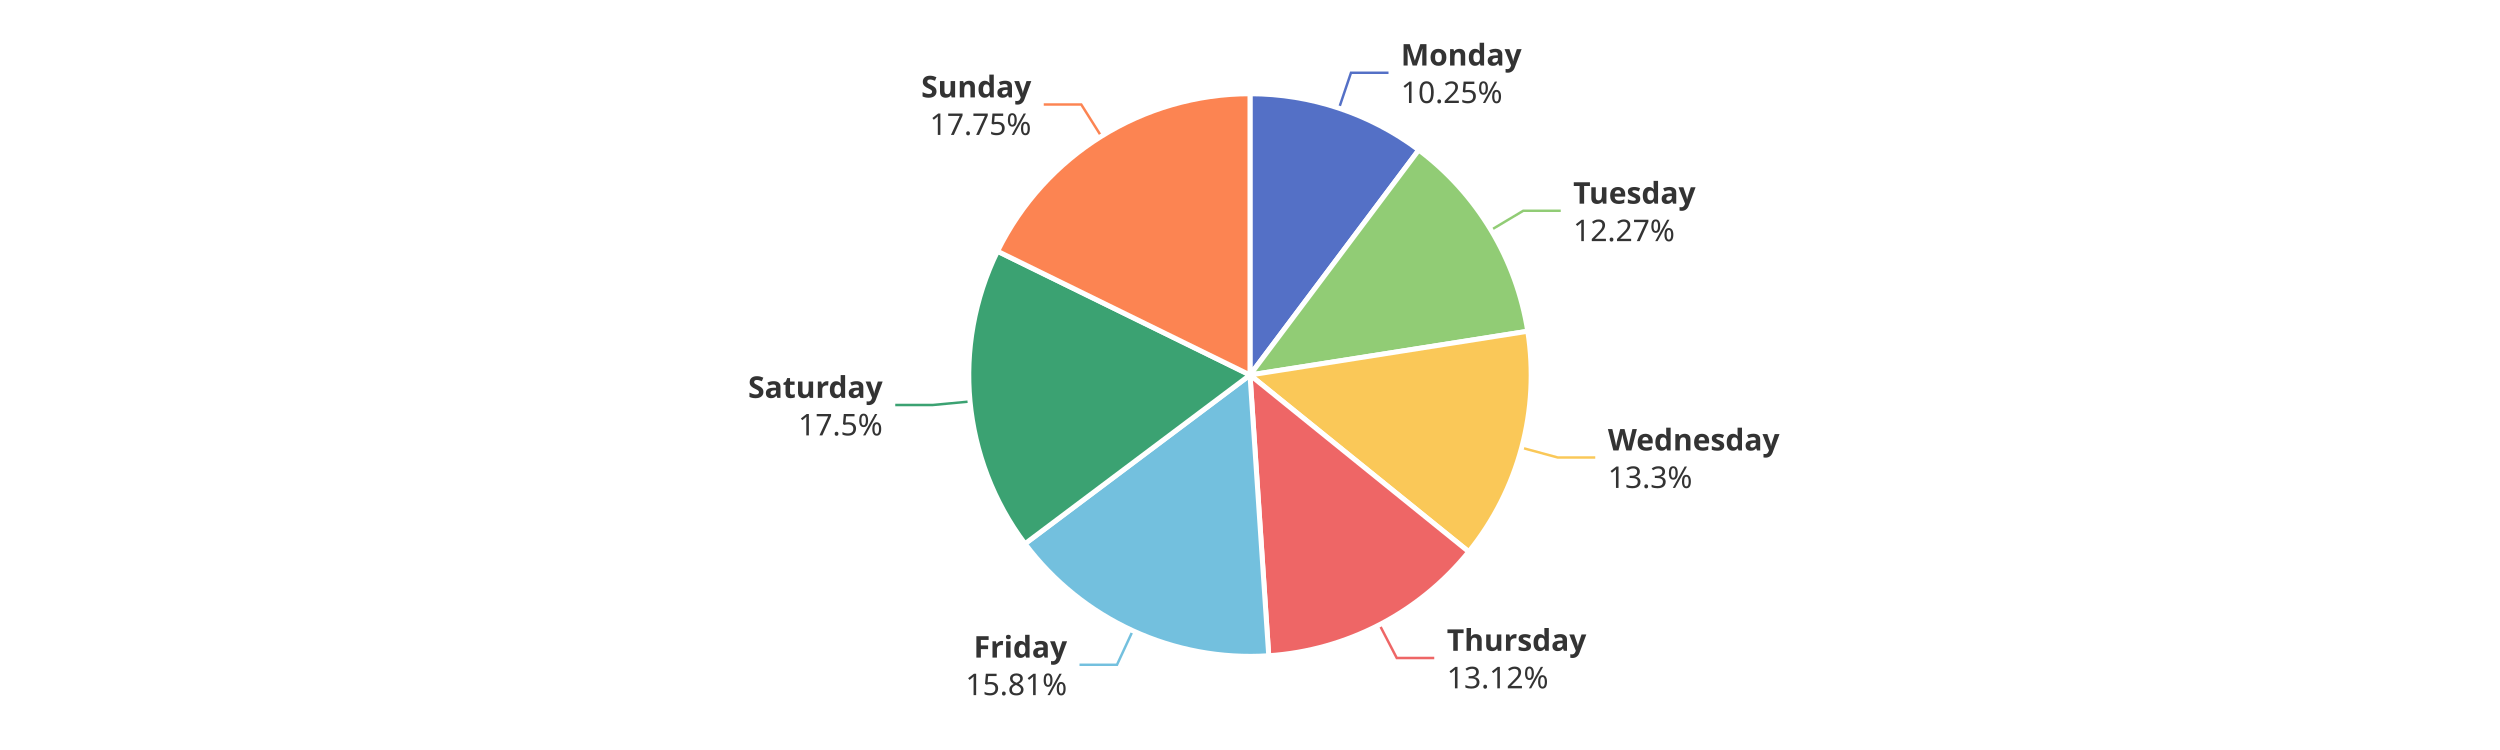
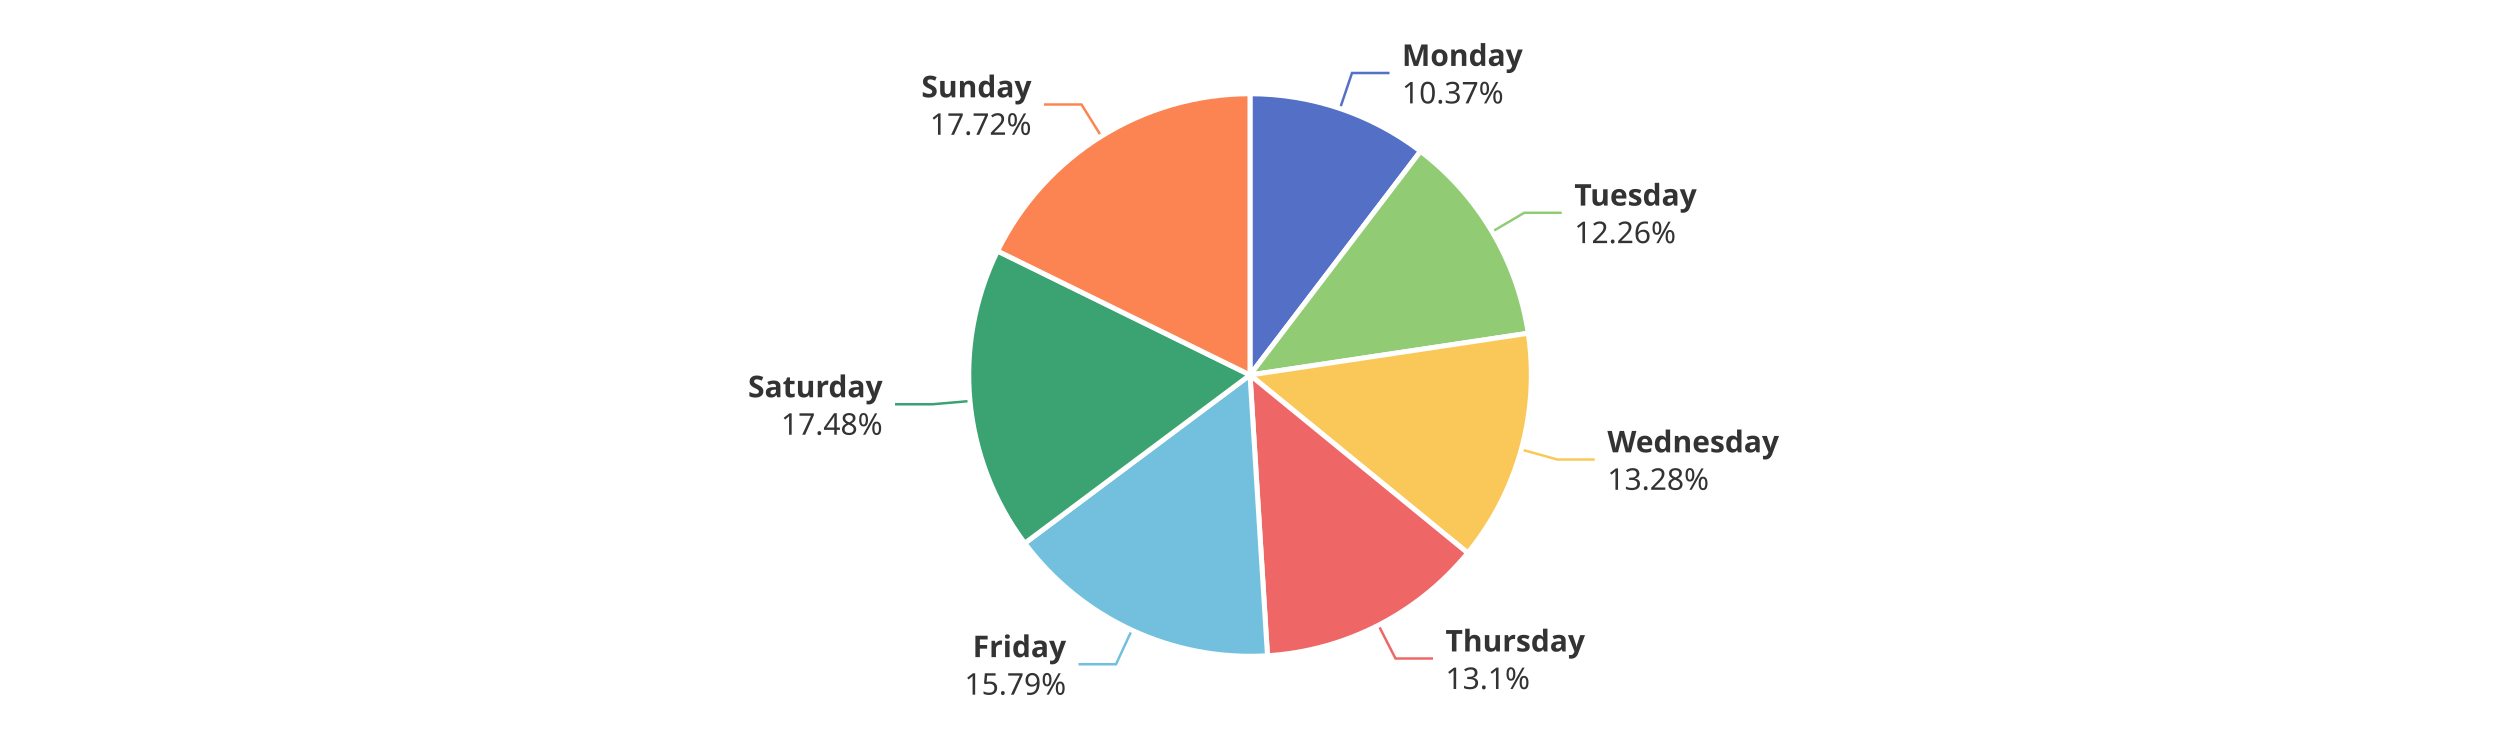
<svg xmlns="http://www.w3.org/2000/svg" width="1000" height="300" version="1.1" baseProfile="full" viewBox="0 0 1000 300">
  <rect width="1000" height="300" x="0" y="0" id="0" fill="#ffffff" />
-   <polyline points="535.6 43.3 540.4 29.1 555.4 29.1" fill="none" stroke="#5470c6" />
-   <polyline points="596.4 92 609.3 84.3 624.3 84.3" fill="none" stroke="#91cc75" />
-   <polyline points="608.7 179.1 623.1 183 638.1 183" fill="none" stroke="#fac858" />
-   <polyline points="551.8 249.9 558.7 263.2 573.7 263.2" fill="none" stroke="#ee6666" />
-   <polyline points="453.1 252.3 446.8 265.9 431.8 265.9" fill="none" stroke="#73c0de" />
-   <polyline points="388 160.6 373.1 162 358.1 162" fill="none" stroke="#3ba272" />
-   <polyline points="440.5 54.5 432.5 41.8 417.5 41.8" fill="none" stroke="#fc8452" />
-   <path d="M500 37.5A112.5 112.5 0 0 1 567.5 60L500 150Z" fill="#5470c6" stroke="#fff" stroke-width="2" stroke-linejoin="round" />
-   <path d="M567.5 60A112.5 112.5 0 0 1 611.1 132.5L500 150Z" fill="#91cc75" stroke="#fff" stroke-width="2" stroke-linejoin="round" />
-   <path d="M611.1 132.5A112.5 112.5 0 0 1 587.5 220.7L500 150Z" fill="#fac858" stroke="#fff" stroke-width="2" stroke-linejoin="round" />
-   <path d="M587.5 220.7A112.5 112.5 0 0 1 507.5 262.3L500 150Z" fill="#ee6666" stroke="#fff" stroke-width="2" stroke-linejoin="round" />
-   <path d="M507.5 262.3A112.5 112.5 0 0 1 410 217.5L500 150Z" fill="#73c0de" stroke="#fff" stroke-width="2" stroke-linejoin="round" />
-   <path d="M410 217.5A112.5 112.5 0 0 1 399 100.5L500 150Z" fill="#3ba272" stroke="#fff" stroke-width="2" stroke-linejoin="round" />
-   <path d="M399 100.5A112.5 112.5 0 0 1 500 37.5L500 150Z" fill="#fc8452" stroke="#fff" stroke-width="2" stroke-linejoin="round" />
-   <path d="M0 -15l42.8 0l0 30l-42.8 0Z" transform="translate(560.3508 29.0535)" fill="none" />
-   <text dominant-baseline="central" text-anchor="start" style="font-size:12px;font-family:sans-serif;font-weight:bold;" y="-7.5" transform="translate(560.3508 29.0535)" fill="#333" stroke="rgb(255,255,255)" stroke-width="2" paint-order="stroke" stroke-miterlimit="2">Monday</text>
-   <text dominant-baseline="central" text-anchor="start" style="font-size:12px;font-family:sans-serif;" y="7.5" transform="translate(560.3508 29.0535)" fill="#333" stroke="rgb(255,255,255)" stroke-width="2" paint-order="stroke" stroke-miterlimit="2">10.25%</text>
-   <path d="M0 -15l46.2 0l0 30l-46.2 0Z" transform="translate(629.2728 84.3059)" fill="none" />
-   <text dominant-baseline="central" text-anchor="start" style="font-size:12px;font-family:sans-serif;font-weight:bold;" y="-7.5" transform="translate(629.2728 84.3059)" fill="#333" stroke="rgb(255,255,255)" stroke-width="2" paint-order="stroke" stroke-miterlimit="2">Tuesday</text>
-   <text dominant-baseline="central" text-anchor="start" style="font-size:12px;font-family:sans-serif;" y="7.5" transform="translate(629.2728 84.3059)" fill="#333" stroke="rgb(255,255,255)" stroke-width="2" paint-order="stroke" stroke-miterlimit="2">12.27%</text>
-   <path d="M0 -15l63.6 0l0 30l-63.6 0Z" transform="translate(643.1486 183.0252)" fill="none" />
-   <text dominant-baseline="central" text-anchor="start" style="font-size:12px;font-family:sans-serif;font-weight:bold;" y="-7.5" transform="translate(643.1486 183.0252)" fill="#333" stroke="rgb(255,255,255)" stroke-width="2" paint-order="stroke" stroke-miterlimit="2">Wednesday</text>
-   <text dominant-baseline="central" text-anchor="start" style="font-size:12px;font-family:sans-serif;" y="7.5" transform="translate(643.1486 183.0252)" fill="#333" stroke="rgb(255,255,255)" stroke-width="2" paint-order="stroke" stroke-miterlimit="2">13.3%</text>
-   <path d="M0 -15l50.2 0l0 30l-50.2 0Z" transform="translate(578.7387 263.1637)" fill="none" />
-   <text dominant-baseline="central" text-anchor="start" style="font-size:12px;font-family:sans-serif;font-weight:bold;" y="-7.5" transform="translate(578.7387 263.1637)" fill="#333" stroke="rgb(255,255,255)" stroke-width="2" paint-order="stroke" stroke-miterlimit="2">Thursday</text>
-   <text dominant-baseline="central" text-anchor="start" style="font-size:12px;font-family:sans-serif;" y="7.5" transform="translate(578.7387 263.1637)" fill="#333" stroke="rgb(255,255,255)" stroke-width="2" paint-order="stroke" stroke-miterlimit="2">13.12%</text>
-   <path d="M-40.9 -15l40.9 0l0 30l-40.9 0Z" transform="translate(426.8392 265.8887)" fill="none" />
-   <text dominant-baseline="central" text-anchor="end" style="font-size:12px;font-family:sans-serif;font-weight:bold;" y="-7.5" transform="translate(426.8392 265.8887)" fill="#333" stroke="rgb(255,255,255)" stroke-width="2" paint-order="stroke" stroke-miterlimit="2">Friday</text>
-   <text dominant-baseline="central" text-anchor="end" style="font-size:12px;font-family:sans-serif;" y="7.5" transform="translate(426.8392 265.8887)" fill="#333" stroke="rgb(255,255,255)" stroke-width="2" paint-order="stroke" stroke-miterlimit="2">15.81%</text>
-   <path d="M-48.2 -15l48.2 0l0 30l-48.2 0Z" transform="translate(353.0658 161.9988)" fill="none" />
-   <text dominant-baseline="central" text-anchor="end" style="font-size:12px;font-family:sans-serif;font-weight:bold;" y="-7.5" transform="translate(353.0658 161.9988)" fill="#333" stroke="rgb(255,255,255)" stroke-width="2" paint-order="stroke" stroke-miterlimit="2">Saturday</text>
-   <text dominant-baseline="central" text-anchor="end" style="font-size:12px;font-family:sans-serif;" y="7.5" transform="translate(353.0658 161.9988)" fill="#333" stroke="rgb(255,255,255)" stroke-width="2" paint-order="stroke" stroke-miterlimit="2">17.5%</text>
-   <path d="M-40.9 -15l40.9 0l0 30l-40.9 0Z" transform="translate(412.5297 41.8149)" fill="none" />
-   <text dominant-baseline="central" text-anchor="end" style="font-size:12px;font-family:sans-serif;font-weight:bold;" y="-7.5" transform="translate(412.5297 41.8149)" fill="#333" stroke="rgb(255,255,255)" stroke-width="2" paint-order="stroke" stroke-miterlimit="2">Sunday</text>
-   <text dominant-baseline="central" text-anchor="end" style="font-size:12px;font-family:sans-serif;" y="7.5" transform="translate(412.5297 41.8149)" fill="#333" stroke="rgb(255,255,255)" stroke-width="2" paint-order="stroke" stroke-miterlimit="2">17.75%</text>
+   <polyline points="536 43.4 540.8 29.2 555.8 29.2" fill="none" stroke="#5470c6" />
+   <polyline points="596.8 92.7 609.7 85.1 624.7 85.1" fill="none" stroke="#91cc75" />
+   <polyline points="608.5 179.8 622.9 183.8 637.9 183.8" fill="none" stroke="#fac858" />
+   <polyline points="551.4 250.1 558.2 263.4 573.2 263.4" fill="none" stroke="#ee6666" />
+   <polyline points="452.7 252.1 446.4 265.7 431.4 265.7" fill="none" stroke="#73c0de" />
+   <polyline points="388 160.4 373 161.7 358 161.7" fill="none" stroke="#3ba272" />
+   <polyline points="440.5 54.5 432.6 41.8 417.6 41.8" fill="none" stroke="#fc8452" />
+   <path d="M500 37.5A112.5 112.5 0 0 1 568.2 60.5L500 150Z" fill="#5470c6" stroke="#fff" stroke-width="2" stroke-linejoin="round" />
+   <path d="M568.2 60.5A112.5 112.5 0 0 1 611.3 133.3L500 150Z" fill="#91cc75" stroke="#fff" stroke-width="2" stroke-linejoin="round" />
+   <path d="M611.3 133.3A112.5 112.5 0 0 1 587.1 221.2L500 150Z" fill="#fac858" stroke="#fff" stroke-width="2" stroke-linejoin="round" />
+   <path d="M587.1 221.2A112.5 112.5 0 0 1 507 262.3L500 150Z" fill="#ee6666" stroke="#fff" stroke-width="2" stroke-linejoin="round" />
+   <path d="M507 262.3A112.5 112.5 0 0 1 409.9 217.3L500 150Z" fill="#73c0de" stroke="#fff" stroke-width="2" stroke-linejoin="round" />
+   <path d="M409.9 217.3A112.5 112.5 0 0 1 399 100.4L500 150Z" fill="#3ba272" stroke="#fff" stroke-width="2" stroke-linejoin="round" />
+   <path d="M399 100.4A112.5 112.5 0 0 1 500 37.5L500 150Z" fill="#fc8452" stroke="#fff" stroke-width="2" stroke-linejoin="round" />
+   <path d="M0 -15l42.8 0l0 30l-42.8 0Z" transform="translate(560.8025 29.2051)" fill="none" />
+   <text dominant-baseline="central" text-anchor="start" style="font-size:12px;font-family:sans-serif;font-weight:bold;" y="-7.5" transform="translate(560.8025 29.2051)" fill="#333" stroke="rgb(255,255,255)" stroke-width="2" paint-order="stroke" stroke-miterlimit="2">Monday</text>
+   <text dominant-baseline="central" text-anchor="start" style="font-size:12px;font-family:sans-serif;" y="7.5" transform="translate(560.8025 29.2051)" fill="#333" stroke="rgb(255,255,255)" stroke-width="2" paint-order="stroke" stroke-miterlimit="2">10.37%</text>
+   <path d="M0 -15l46.2 0l0 30l-46.2 0Z" transform="translate(629.7379 85.0858)" fill="none" />
+   <text dominant-baseline="central" text-anchor="start" style="font-size:12px;font-family:sans-serif;font-weight:bold;" y="-7.5" transform="translate(629.7379 85.0858)" fill="#333" stroke="rgb(255,255,255)" stroke-width="2" paint-order="stroke" stroke-miterlimit="2">Tuesday</text>
+   <text dominant-baseline="central" text-anchor="start" style="font-size:12px;font-family:sans-serif;" y="7.5" transform="translate(629.7379 85.0858)" fill="#333" stroke="rgb(255,255,255)" stroke-width="2" paint-order="stroke" stroke-miterlimit="2">12.26%</text>
+   <path d="M0 -15l63.6 0l0 30l-63.6 0Z" transform="translate(642.9449 183.7757)" fill="none" />
+   <text dominant-baseline="central" text-anchor="start" style="font-size:12px;font-family:sans-serif;font-weight:bold;" y="-7.5" transform="translate(642.9449 183.7757)" fill="#333" stroke="rgb(255,255,255)" stroke-width="2" paint-order="stroke" stroke-miterlimit="2">Wednesday</text>
+   <text dominant-baseline="central" text-anchor="start" style="font-size:12px;font-family:sans-serif;" y="7.5" transform="translate(642.9449 183.7757)" fill="#333" stroke="rgb(255,255,255)" stroke-width="2" paint-order="stroke" stroke-miterlimit="2">13.28%</text>
+   <path d="M0 -15l50.2 0l0 30l-50.2 0Z" transform="translate(578.1994 263.442)" fill="none" />
+   <text dominant-baseline="central" text-anchor="start" style="font-size:12px;font-family:sans-serif;font-weight:bold;" y="-7.5" transform="translate(578.1994 263.442)" fill="#333" stroke="rgb(255,255,255)" stroke-width="2" paint-order="stroke" stroke-miterlimit="2">Thursday</text>
+   <text dominant-baseline="central" text-anchor="start" style="font-size:12px;font-family:sans-serif;" y="7.5" transform="translate(578.1994 263.442)" fill="#333" stroke="rgb(255,255,255)" stroke-width="2" paint-order="stroke" stroke-miterlimit="2">13.1%</text>
+   <path d="M-40.9 -15l40.9 0l0 30l-40.9 0Z" transform="translate(426.4441 265.7066)" fill="none" />
+   <text dominant-baseline="central" text-anchor="end" style="font-size:12px;font-family:sans-serif;font-weight:bold;" y="-7.5" transform="translate(426.4441 265.7066)" fill="#333" stroke="rgb(255,255,255)" stroke-width="2" paint-order="stroke" stroke-miterlimit="2">Friday</text>
+   <text dominant-baseline="central" text-anchor="end" style="font-size:12px;font-family:sans-serif;" y="7.5" transform="translate(426.4441 265.7066)" fill="#333" stroke="rgb(255,255,255)" stroke-width="2" paint-order="stroke" stroke-miterlimit="2">15.79%</text>
+   <path d="M-48.2 -15l48.2 0l0 30l-48.2 0Z" transform="translate(353.0415 161.7384)" fill="none" />
+   <text dominant-baseline="central" text-anchor="end" style="font-size:12px;font-family:sans-serif;font-weight:bold;" y="-7.5" transform="translate(353.0415 161.7384)" fill="#333" stroke="rgb(255,255,255)" stroke-width="2" paint-order="stroke" stroke-miterlimit="2">Saturday</text>
+   <text dominant-baseline="central" text-anchor="end" style="font-size:12px;font-family:sans-serif;" y="7.5" transform="translate(353.0415 161.7384)" fill="#333" stroke="rgb(255,255,255)" stroke-width="2" paint-order="stroke" stroke-miterlimit="2">17.48%</text>
+   <path d="M-40.9 -15l40.9 0l0 30l-40.9 0Z" transform="translate(412.6037 41.7688)" fill="none" />
+   <text dominant-baseline="central" text-anchor="end" style="font-size:12px;font-family:sans-serif;font-weight:bold;" y="-7.5" transform="translate(412.6037 41.7688)" fill="#333" stroke="rgb(255,255,255)" stroke-width="2" paint-order="stroke" stroke-miterlimit="2">Sunday</text>
+   <text dominant-baseline="central" text-anchor="end" style="font-size:12px;font-family:sans-serif;" y="7.5" transform="translate(412.6037 41.7688)" fill="#333" stroke="rgb(255,255,255)" stroke-width="2" paint-order="stroke" stroke-miterlimit="2">17.72%</text>
</svg>
